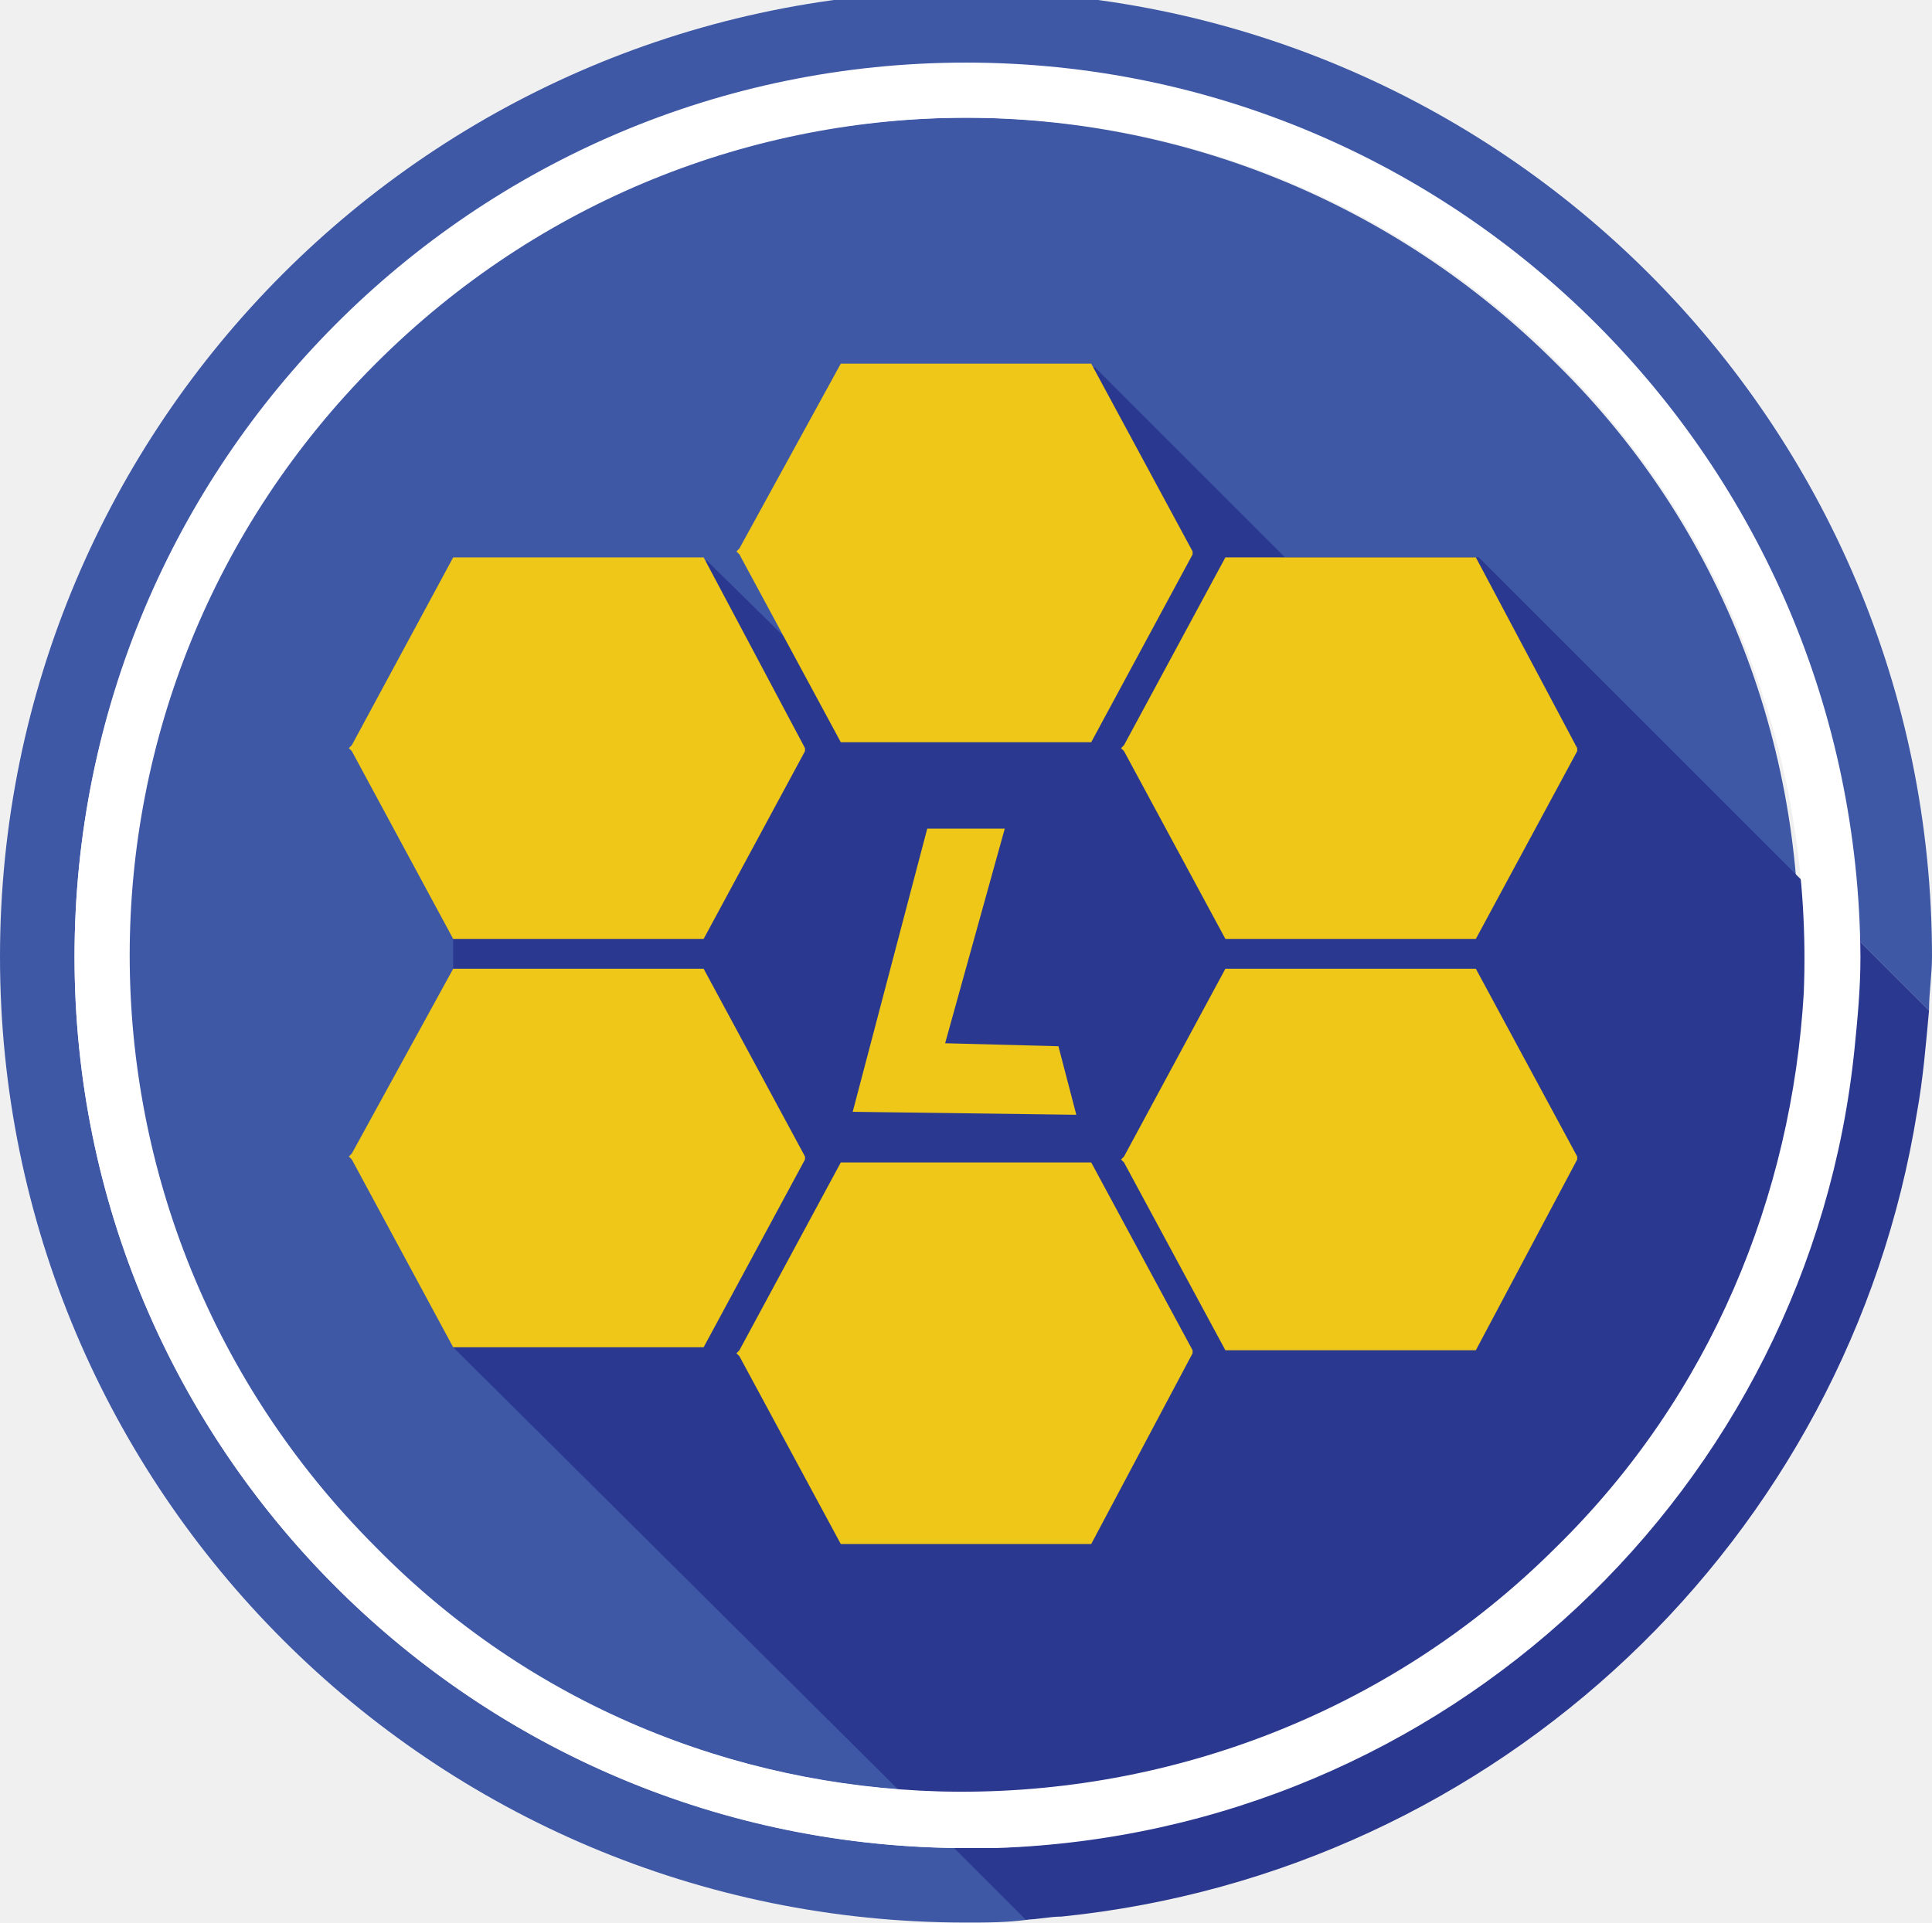
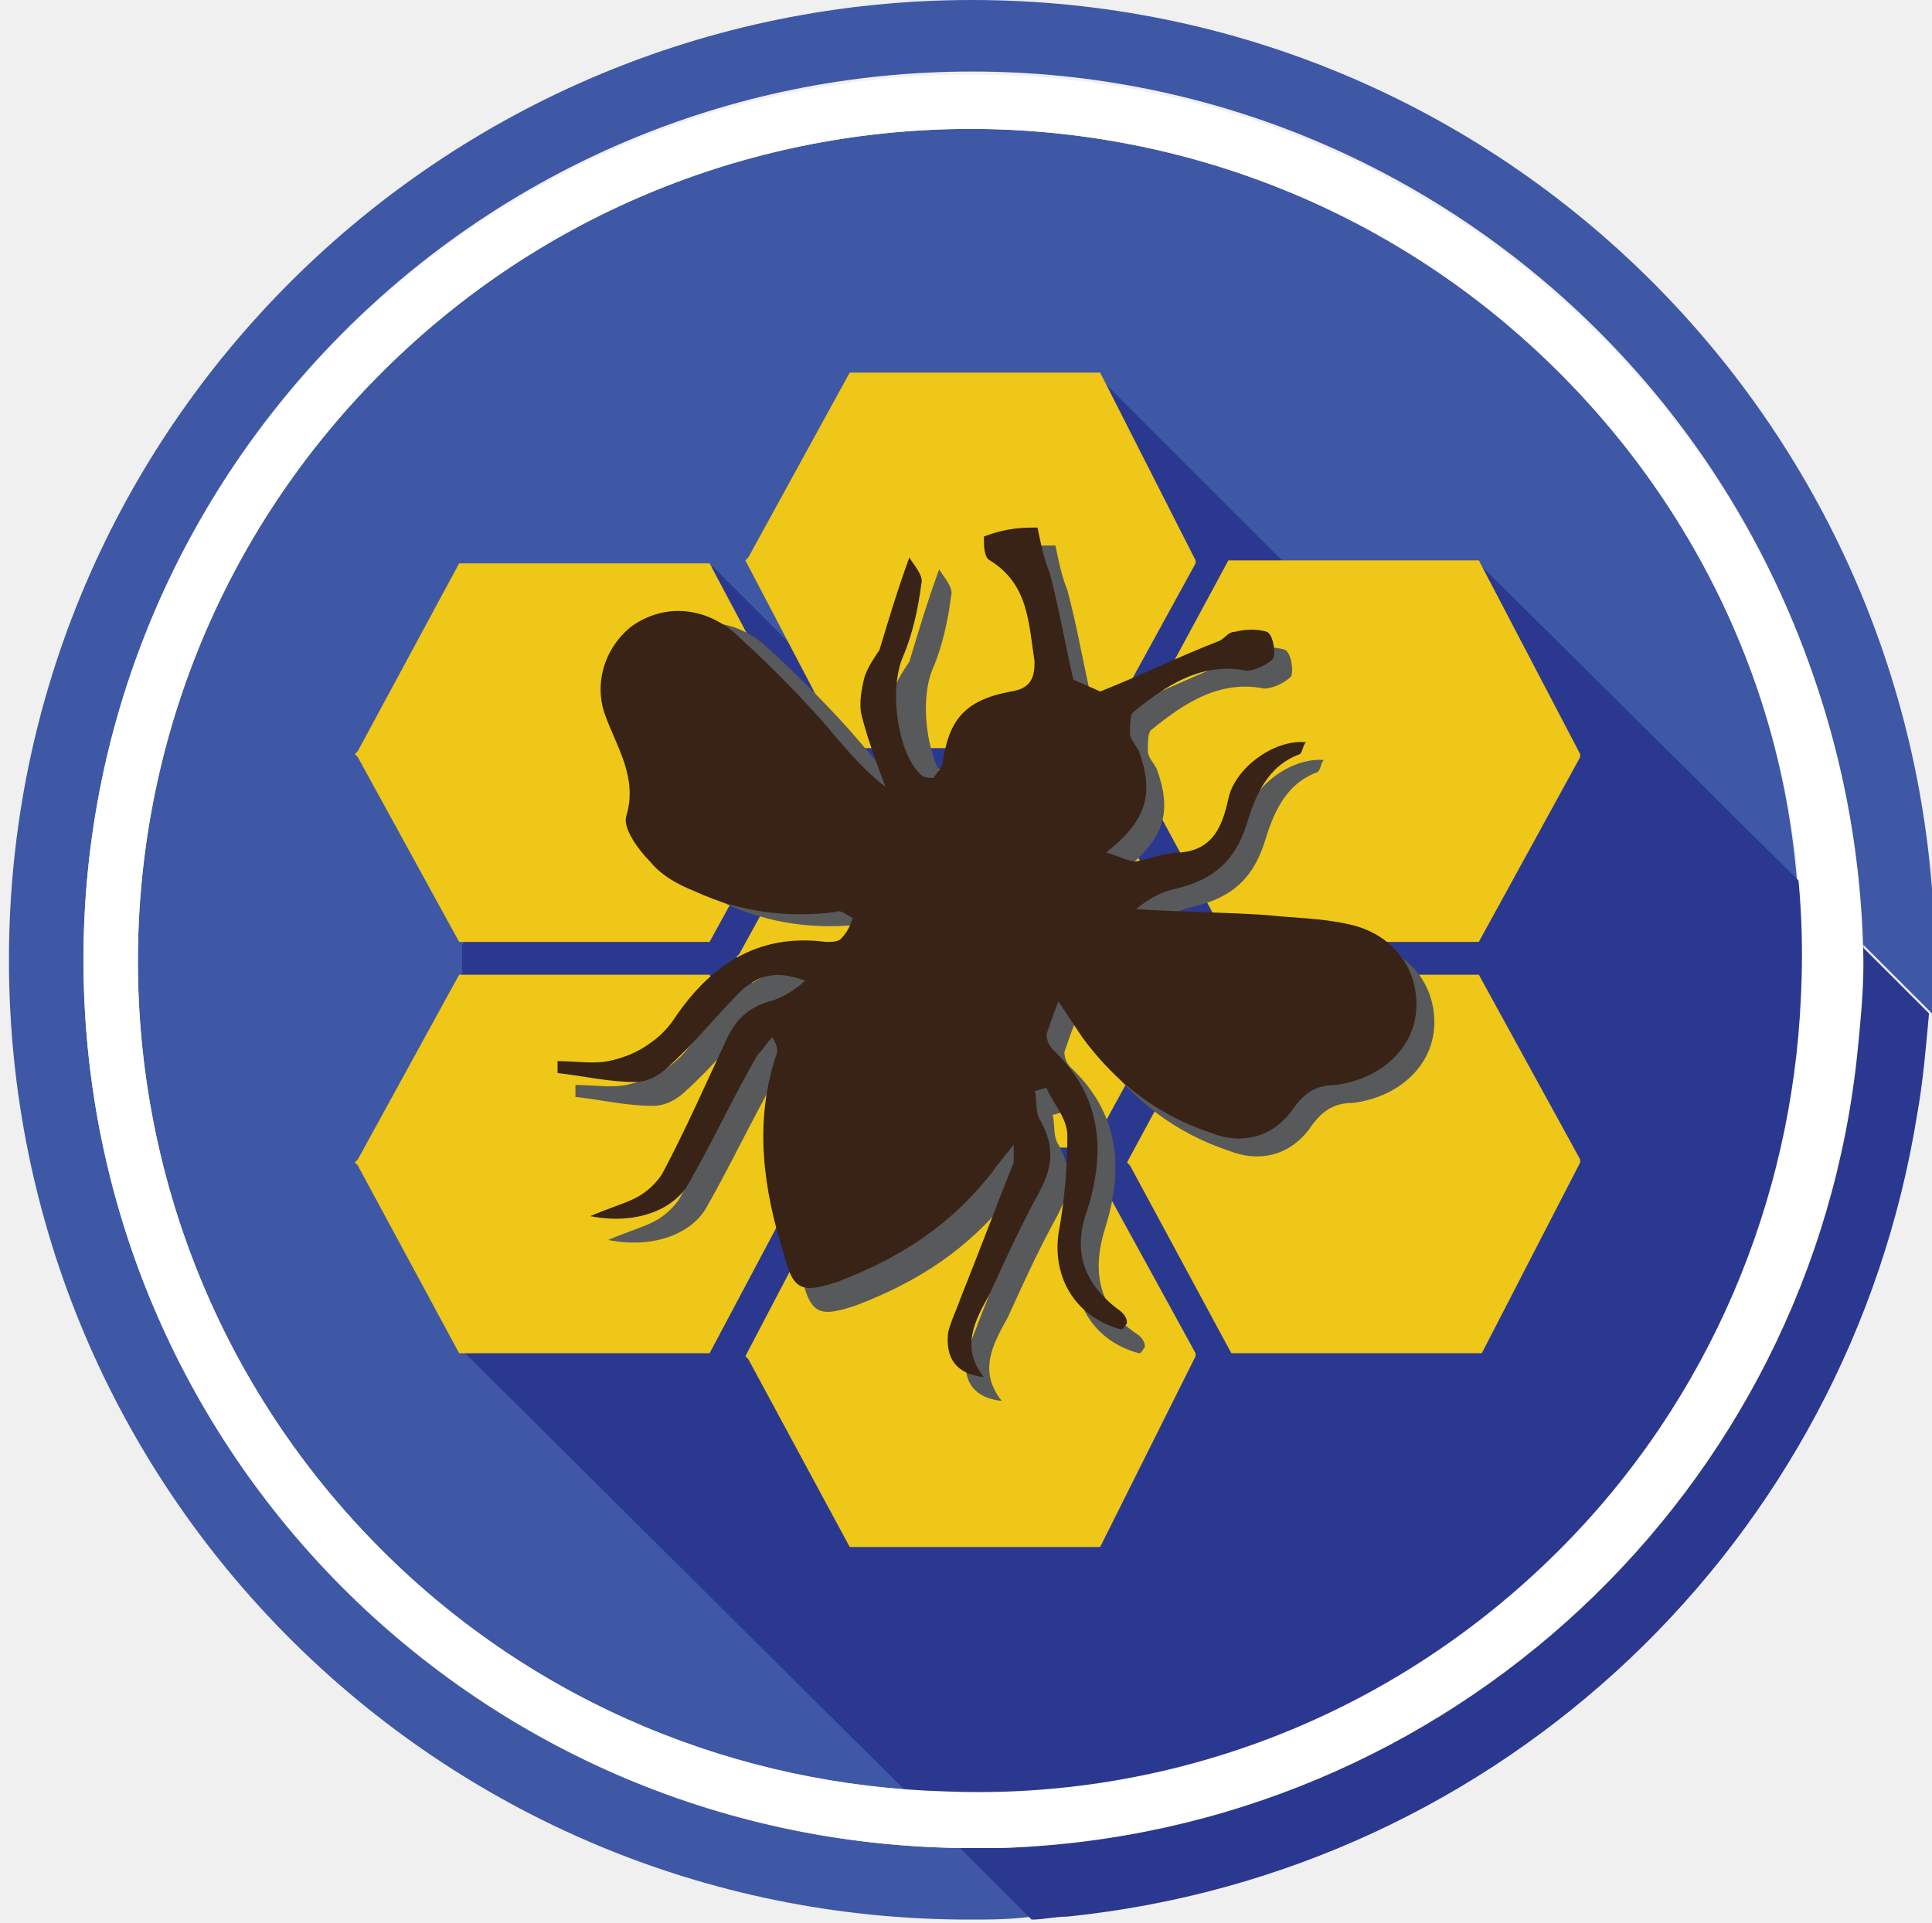
<svg xmlns="http://www.w3.org/2000/svg" version="1.1" id="Слой_1" x="0px" y="0px" viewBox="0 0 64.8 64.5" style="enable-background:new 0 0 64.8 64.5;" xml:space="preserve">
  <style type="text/css">
	.st0{fill:#3E58A6;}
	.st1{fill:none;}
	.st2{fill:#2B388F;}
	.st3{fill:#EEC718;}
	.st4{fill:#FFFFFF;}
+ 	.st5{fill:#58595B;}
+ 	.st6{fill:#392316;}
</style>
-   <path class="st0" d="M52.2,12.2c-11-11-28.7-11-39.7,0c-11,11-11,28.7,0,39.7c5.3,5.3,12.1,8,18.9,8.2c7.5,0.2,15-2.5,20.7-8.2  c5.2-5.2,7.8-11.8,8.2-18.6C60.7,25.8,58.1,18,52.2,12.2z" />
-   <path class="st1" d="M32.4,2.1C15.9,2.1,2.5,15.5,2.5,32.1c0,16.4,13.2,29.8,29.6,29.9L15.2,45.1V32.5v-1l8.5-12.7l6.2,6.1l6.8-12.6  l6.4,6.4h6.5l12.7,12.7C62,15.2,48.7,2.1,32.4,2.1z" />
-   <path class="st0" d="M2.5,32.1c0-16.5,13.4-29.9,29.9-29.9c16.3,0,29.6,13.1,29.9,29.3l2.4,2.4c0-0.6,0.1-1.2,0.1-1.8  c0-17.9-14.5-32.4-32.4-32.4S0,14.2,0,32.1C0,50,14.5,64.5,32.4,64.5c0.7,0,1.4,0,2.1-0.1L32.1,62C15.7,61.8,2.5,48.5,2.5,32.1z" />
-   <path class="st2" d="M43.1,18.7l-6.4-6.4l-6.8,12.6l-6.2-6.1l-8.5,12.7v1v12.7L32.1,62c0.1,0,0.2,0,0.3,0c0.3,0,0.6,0,1,0  c15.1-0.5,27.3-12.1,28.8-26.8c0.1-1,0.2-2,0.2-3.1c0-0.2,0-0.4,0-0.6L49.6,18.7H43.1z" />
-   <path class="st2" d="M64.3,37.3c0.2-1.1,0.3-2.3,0.4-3.4l-2.4-2.4c0,0.2,0,0.4,0,0.6c0,1-0.1,2-0.2,3.1  c-1.5,14.8-13.8,26.3-28.8,26.8c-0.3,0-0.6,0-1,0c-0.1,0-0.2,0-0.3,0l2.4,2.4c0.4,0,0.8-0.1,1.2-0.1C50.3,62.8,62,51.6,64.3,37.3z" />
-   <path class="st3" d="M27,25.1L27,25.1v0.1l-3.4,6.3h-4.2h-4.2l-3.4-6.3l-0.1-0.1l0.1-0.1l3.4-6.3h4.2h4.2L27,25.1z M52.9,38.9  L52.9,38.9v-0.1l-3.4-6.3h-4.2h-4.2l-3.4,6.3l-0.1,0.1l0.1,0.1l3.4,6.3h4.2h4.2L52.9,38.9z M40,45.4L40,45.4v-0.1l-3.4-6.3h-4.2  h-4.2l-3.4,6.3l-0.1,0.1l0.1,0.1l3.4,6.3h4.2h4.2L40,45.4z M27,38.9L27,38.9v-0.1l-3.4-6.3h-4.2h-4.2l-3.4,6.2l-0.1,0.1l0.1,0.1  l3.4,6.3h4.2h4.2L27,38.9z M52.9,25.1L52.9,25.1v0.1l-3.4,6.3h-4.2h-4.2l-3.4-6.3l-0.1-0.1l0.1-0.1l3.4-6.3h4.2h4.2L52.9,25.1z   M40,18.5L40,18.5v0.1l-3.4,6.3h-4.2h-4.2l-3.4-6.3l-0.1-0.1l0.1-0.1l3.4-6.2h4.2h4.2L40,18.5z" />
-   <polygon class="st3" points="31.1,27.8 28.6,37.3 36.1,37.4 35.5,35.1 31.7,35 33.7,27.8 " />
-   <path class="st4" d="M32.4,2.1C15.9,2.1,2.5,15.5,2.5,32.1C2.5,48.6,15.9,62,32.4,62c0.3,0,0.6,0,1,0c15.1-0.5,27.3-12.1,28.8-26.8  c0.1-1,0.2-2,0.2-3.1C62.3,15.5,48.9,2.1,32.4,2.1z M52.2,51.9c-5.7,5.7-13.3,8.4-20.7,8.2c-6.9-0.2-13.7-2.9-18.9-8.2  c-11-11-11-28.7,0-39.7c11-11,28.7-11,39.7,0c5.8,5.8,8.5,13.5,8.2,21.1C60.1,40.1,57.4,46.8,52.2,51.9z" />
+   <path class="st0" d="M52.3,12.5c-10.9-10.9-28.6-10.9-39.5,0C1.9,23.4,1.9,41.1,12.8,52c5.2,5.2,12,7.9,18.8,8.1  c7.4,0.2,15-2.5,20.6-8.1c5.1-5.1,7.8-11.7,8.1-18.5C60.8,25.9,58.1,18.3,52.3,12.5z" />
+   <path class="st1" d="M32.6,2.5C16.1,2.5,2.8,15.8,2.8,32.2C2.8,48.6,16,61.8,32.3,62L15.5,45.2V32.6v-1L23.9,19l6.1,6.1l6.8-12.5  l6.4,6.4h6.5l12.7,12.7C62,15.5,48.8,2.5,32.6,2.5z" />
+   <path class="st0" d="M2.8,32.2c0-16.4,13.3-29.8,29.8-29.8c16.2,0,29.4,13,29.8,29.2l2.4,2.4c0-0.6,0.1-1.2,0.1-1.8  C64.8,14.4,50.4,0,32.6,0S0.3,14.4,0.3,32.2c0,17.8,14.4,32.2,32.2,32.2c0.7,0,1.4,0,2.1-0.1L32.3,62C16,61.8,2.8,48.6,2.8,32.2z" />
+   <path class="st2" d="M43.2,19l-6.4-6.4l-6.8,12.5L23.9,19l-8.4,12.7v1v12.6L32.3,62c0.1,0,0.2,0,0.3,0c0.3,0,0.6,0,1,0  c15-0.5,27.2-12,28.7-26.7c0.1-1,0.2-2,0.2-3c0-0.2,0-0.4,0-0.6L49.7,19H43.2z" />
+   <path class="st2" d="M64.3,37.4c0.2-1.1,0.3-2.3,0.4-3.4l-2.4-2.4c0,0.2,0,0.4,0,0.6c0,1-0.1,2-0.2,3C60.7,50,48.5,61.5,33.5,62  c-0.3,0-0.6,0-1,0c-0.1,0-0.2,0-0.3,0l2.4,2.4c0.4,0,0.8-0.1,1.2-0.1C50.4,62.8,62,51.7,64.3,37.4z" />
+   <path class="st3" d="M27.2,25.3L27.2,25.3v0.1l-3.4,6.2h-4.2h-4.2l-3.4-6.2l-0.1-0.1l0.1-0.1l3.4-6.3h4.2h4.2L27.2,25.3z M53,39  L53,39v-0.1l-3.4-6.2h-4.2h-4.2l-3.4,6.3L37.8,39l0.1,0.1l3.4,6.3h4.2h4.2L53,39z M40.1,45.5L40.1,45.5v-0.1l-3.4-6.2h-4.2h-4.2  L25,45.5L25,45.5l0.1,0.1l3.4,6.3h4.2h4.2L40.1,45.5z M27.2,39L27.2,39v-0.1l-3.4-6.2h-4.2h-4.2l-3.4,6.2l-0.1,0.1l0.1,0.1l3.4,6.3  h4.2h4.2L27.2,39z M53,25.3L53,25.3v0.1l-3.4,6.2h-4.2h-4.2l-3.4-6.3l-0.1-0.1l0.1-0.1l3.4-6.3h4.2h4.2L53,25.3z M40.1,18.8  L40.1,18.8v0.1l-3.4,6.2h-4.2h-4.2L25,18.8L25,18.8l0.1-0.1l3.4-6.2h4.2h4.2L40.1,18.8z M40,32.2L40,32.2v0.1l-3.4,6.2h-4.2h-4.2  l-3.4-6.3l-0.1-0.1l0.1-0.1l3.4-6.2h4.2h4.2L40,32.2z" />
+   <path class="st4" d="M32.6,2.5C16.1,2.5,2.8,15.8,2.8,32.2C2.8,48.7,16.1,62,32.6,62c0.3,0,0.6,0,1,0c15-0.5,27.2-12,28.7-26.7  c0.1-1,0.2-2,0.2-3C62.3,15.8,49,2.5,32.6,2.5z M52.3,52c-5.7,5.7-13.2,8.4-20.6,8.1C24.8,59.9,18,57.2,12.8,52  c-10.9-10.9-10.9-28.6,0-39.5c10.9-10.9,28.6-10.9,39.5,0c5.8,5.8,8.5,13.5,8.1,21C60.1,40.2,57.4,46.9,52.3,52z" />
+   <path class="st5" d="M35.4,18.3c0.1,0.5,0.2,1,0.4,1.5c0.3,1.1,0.5,2.3,0.8,3.6c0.2,0.1,0.7,0.3,0.9,0.4c1.5-0.6,2.7-1.2,4-1.7  c0.2-0.1,0.3-0.3,0.5-0.3c0.4-0.1,0.8-0.1,1.1,0c0.2,0.1,0.3,0.7,0.2,0.9c-0.2,0.2-0.6,0.4-0.9,0.4c-1.5-0.3-2.7,0.5-3.8,1.4  c-0.1,0.1-0.1,0.4-0.1,0.7c0,0.2,0.2,0.4,0.3,0.6c0.5,1.4,0.3,2.3-1.1,3.4c0.4,0.1,0.7,0.3,1,0.3c0.5-0.1,1-0.3,1.5-0.3  c1.1-0.1,1.4-0.9,1.6-1.8c0.2-1,1.5-2,2.6-1.9c-0.1,0.1-0.1,0.3-0.2,0.4c-1.1,0.4-1.5,1.4-1.8,2.4c-0.4,1.2-1.1,1.8-2.3,2.1  c-0.5,0.1-0.9,0.3-1.4,0.7c1.5,0.1,2.9,0.1,4.4,0.2c0.9,0.1,1.8,0.1,2.7,0.3c1.5,0.3,2.4,1.5,2.3,2.9c-0.1,1.3-1.2,2.3-2.7,2.5  c-0.7,0-1.1,0.3-1.5,0.9c-0.7,0.9-1.7,1.1-2.7,0.7c-1.8-0.6-3.2-1.7-4.3-3.2c-0.2-0.3-0.4-0.6-0.8-1.2c-0.2,0.5-0.3,0.8-0.4,1.1  c0,0.2,0.1,0.4,0.2,0.5c1.6,1.5,1.8,3.3,1.2,5.3c-0.5,1.5-0.3,2.8,1.1,3.7c0.1,0.1,0.2,0.2,0.2,0.4c-0.1,0.1-0.1,0.2-0.2,0.2  c-1.5-0.4-2.3-1.7-2.1-3.2c0.2-1.1,0.3-2.2,0.3-3.3c0-0.6-0.5-1.1-0.7-1.6c-0.1,0-0.3,0.1-0.4,0.1c0.1,0.3,0,0.7,0.2,1  c0.5,0.9,0.4,1.6-0.1,2.5c-0.6,1.1-1.1,2.2-1.6,3.3c-0.5,0.9-1,1.8-0.2,2.8c-0.9-0.1-1.3-0.6-1.2-1.5c0.1-0.4,0.3-0.8,0.4-1.1  c0.6-1.5,1.2-3.1,1.8-4.6c0-0.1,0-0.2,0-0.6c-0.3,0.4-0.5,0.6-0.7,0.9c-1.4,1.8-3.1,2.9-5.2,3.7c-1.2,0.4-1.5,0.3-1.8-0.9  c-0.7-2.2-1-4.4-0.3-6.6c0.1-0.2,0.1-0.4-0.1-0.7c-0.2,0.2-0.3,0.4-0.5,0.6c-0.8,1.4-1.5,2.9-2.3,4.3c-0.5,0.9-1.8,1.4-3.3,1.1  c0.7-0.3,1.1-0.4,1.5-0.6c0.4-0.2,0.7-0.5,0.9-0.8c0.8-1.5,1.5-3.1,2.2-4.6c0.3-0.6,0.7-1,1.4-1.2c0.4-0.1,0.9-0.4,1.2-0.7  c-0.8-0.3-1.5-0.3-2.2,0.4c-0.8,0.8-1.5,1.7-2.4,2.5c-0.3,0.3-0.7,0.5-1.1,0.5c-0.9,0-1.7-0.2-2.6-0.3c0-0.1,0-0.2,0-0.4  c0.6,0,1.2,0.1,1.7,0c0.5-0.1,1-0.3,1.4-0.6c0.3-0.2,0.6-0.5,0.8-0.8c1.2-1.8,2.8-2.9,5.1-2.6c0.2,0,0.4,0,0.5-0.1  c0.2-0.2,0.3-0.4,0.4-0.7C29.4,31.2,29.2,31,29,31c-1.6,0.2-3.2,0-4.7-0.7c-0.5-0.2-1.1-0.5-1.5-1c-0.4-0.4-0.9-1.1-0.8-1.5  c0.4-1.3-0.3-2.3-0.7-3.4c-0.4-1.1,0-2.3,0.9-3c1-0.7,2.3-0.7,3.4,0.2c1,0.9,2,1.9,2.9,2.9c0.7,0.8,1.3,1.6,2.2,2.3  c-0.3-0.8-0.6-1.6-0.8-2.4c-0.1-0.4,0-0.9,0.1-1.3c0.1-0.3,0.3-0.6,0.5-0.9c0.3-1,0.6-2,1-3.1c0.1,0.2,0.5,0.6,0.4,0.9  c-0.1,0.8-0.3,1.7-0.6,2.4c-0.5,1.1-0.2,3.3,0.6,4c0.1,0.1,0.3,0.1,0.4,0.1c0.1-0.1,0.2-0.3,0.3-0.4c0.2-1.5,0.7-2.2,2.3-2.5  c0.7-0.1,0.8-0.5,0.8-1c-0.2-1.3-0.2-2.6-1.5-3.4c-0.2-0.1-0.2-0.5-0.2-0.8C34.4,18.3,34.9,18.3,35.4,18.3z" />
+   <path class="st6" d="M34.8,17.7c0.1,0.5,0.2,1,0.4,1.5c0.3,1.1,0.5,2.3,0.8,3.6c0.2,0.1,0.7,0.3,0.9,0.4c1.5-0.6,2.7-1.2,4-1.7  c0.2-0.1,0.3-0.3,0.5-0.3c0.4-0.1,0.8-0.1,1.1,0c0.2,0.1,0.3,0.7,0.2,0.9c-0.2,0.2-0.6,0.4-0.9,0.4c-1.5-0.3-2.7,0.5-3.8,1.4  c-0.1,0.1-0.1,0.4-0.1,0.7c0,0.2,0.2,0.4,0.3,0.6c0.5,1.4,0.3,2.3-1.1,3.4c0.4,0.1,0.7,0.3,1,0.3c0.5-0.1,1-0.3,1.5-0.3  c1.1-0.1,1.4-0.9,1.6-1.8c0.2-1,1.5-2,2.6-1.9c-0.1,0.1-0.1,0.3-0.2,0.4c-1.1,0.4-1.5,1.4-1.8,2.4c-0.4,1.2-1.1,1.8-2.3,2.1  c-0.5,0.1-0.9,0.3-1.4,0.7c1.5,0.1,2.9,0.1,4.4,0.2c0.9,0.1,1.8,0.1,2.7,0.3c1.5,0.3,2.4,1.5,2.3,2.9c-0.1,1.3-1.2,2.3-2.7,2.5  c-0.7,0-1.1,0.3-1.5,0.9c-0.7,0.9-1.7,1.1-2.7,0.7c-1.8-0.6-3.2-1.7-4.3-3.2c-0.2-0.3-0.4-0.6-0.8-1.2c-0.2,0.5-0.3,0.8-0.4,1.1  c0,0.2,0.1,0.4,0.2,0.5c1.6,1.5,1.8,3.3,1.2,5.3C36,41.8,36.2,43,37.6,44c0.1,0.1,0.2,0.2,0.2,0.4c-0.1,0.1-0.1,0.2-0.2,0.2  c-1.5-0.4-2.3-1.7-2.1-3.2c0.2-1.1,0.3-2.2,0.3-3.3c0-0.6-0.5-1.1-0.7-1.6c-0.1,0-0.3,0.1-0.4,0.1c0.1,0.3,0,0.7,0.2,1  c0.5,0.9,0.4,1.6-0.1,2.5c-0.6,1.1-1.1,2.2-1.6,3.3c-0.5,0.9-1,1.8-0.2,2.8c-0.9-0.1-1.3-0.6-1.2-1.5c0.1-0.4,0.3-0.8,0.4-1.1  c0.6-1.5,1.2-3.1,1.8-4.6c0-0.1,0-0.2,0-0.6c-0.3,0.4-0.5,0.6-0.7,0.9c-1.4,1.8-3.1,2.9-5.2,3.7c-1.2,0.4-1.5,0.3-1.8-0.9  c-0.7-2.2-1-4.4-0.3-6.6c0.1-0.2,0.1-0.4-0.1-0.7c-0.2,0.2-0.3,0.4-0.5,0.6c-0.8,1.4-1.5,2.9-2.3,4.3c-0.5,0.9-1.8,1.4-3.3,1.1  c0.7-0.3,1.1-0.4,1.5-0.6c0.4-0.2,0.7-0.5,0.9-0.8c0.8-1.5,1.5-3.1,2.2-4.6c0.3-0.6,0.7-1,1.4-1.2c0.4-0.1,0.9-0.4,1.2-0.7  c-0.8-0.3-1.5-0.3-2.2,0.4c-0.8,0.8-1.5,1.7-2.4,2.5c-0.3,0.3-0.7,0.5-1.1,0.5c-0.9,0-1.7-0.2-2.6-0.3c0-0.1,0-0.2,0-0.4  c0.6,0,1.2,0.1,1.7,0c0.5-0.1,1-0.3,1.4-0.6c0.3-0.2,0.6-0.5,0.8-0.8c1.2-1.8,2.8-2.9,5.1-2.6c0.2,0,0.4,0,0.5-0.1  c0.2-0.2,0.3-0.4,0.4-0.7c-0.2-0.1-0.4-0.3-0.6-0.2c-1.6,0.2-3.2,0-4.7-0.7c-0.5-0.2-1.1-0.5-1.5-1c-0.4-0.4-0.9-1.1-0.8-1.5  c0.4-1.3-0.3-2.3-0.7-3.4c-0.4-1.1,0-2.3,0.9-3c1-0.7,2.3-0.7,3.4,0.2c1,0.9,2,1.9,2.9,2.9c0.7,0.8,1.3,1.6,2.2,2.3  c-0.3-0.8-0.6-1.6-0.8-2.4c-0.1-0.4,0-0.9,0.1-1.3c0.1-0.3,0.3-0.6,0.5-0.9c0.3-1,0.6-2,1-3.1c0.1,0.2,0.5,0.6,0.4,0.9  c-0.1,0.8-0.3,1.7-0.6,2.4c-0.5,1.1-0.2,3.3,0.6,4c0.1,0.1,0.3,0.1,0.4,0.1c0.1-0.1,0.2-0.3,0.3-0.4c0.2-1.5,0.7-2.2,2.3-2.5  c0.7-0.1,0.8-0.5,0.8-1c-0.2-1.3-0.2-2.6-1.5-3.4c-0.2-0.1-0.2-0.5-0.2-0.8C33.8,17.7,34.3,17.7,34.8,17.7z" />
</svg>
